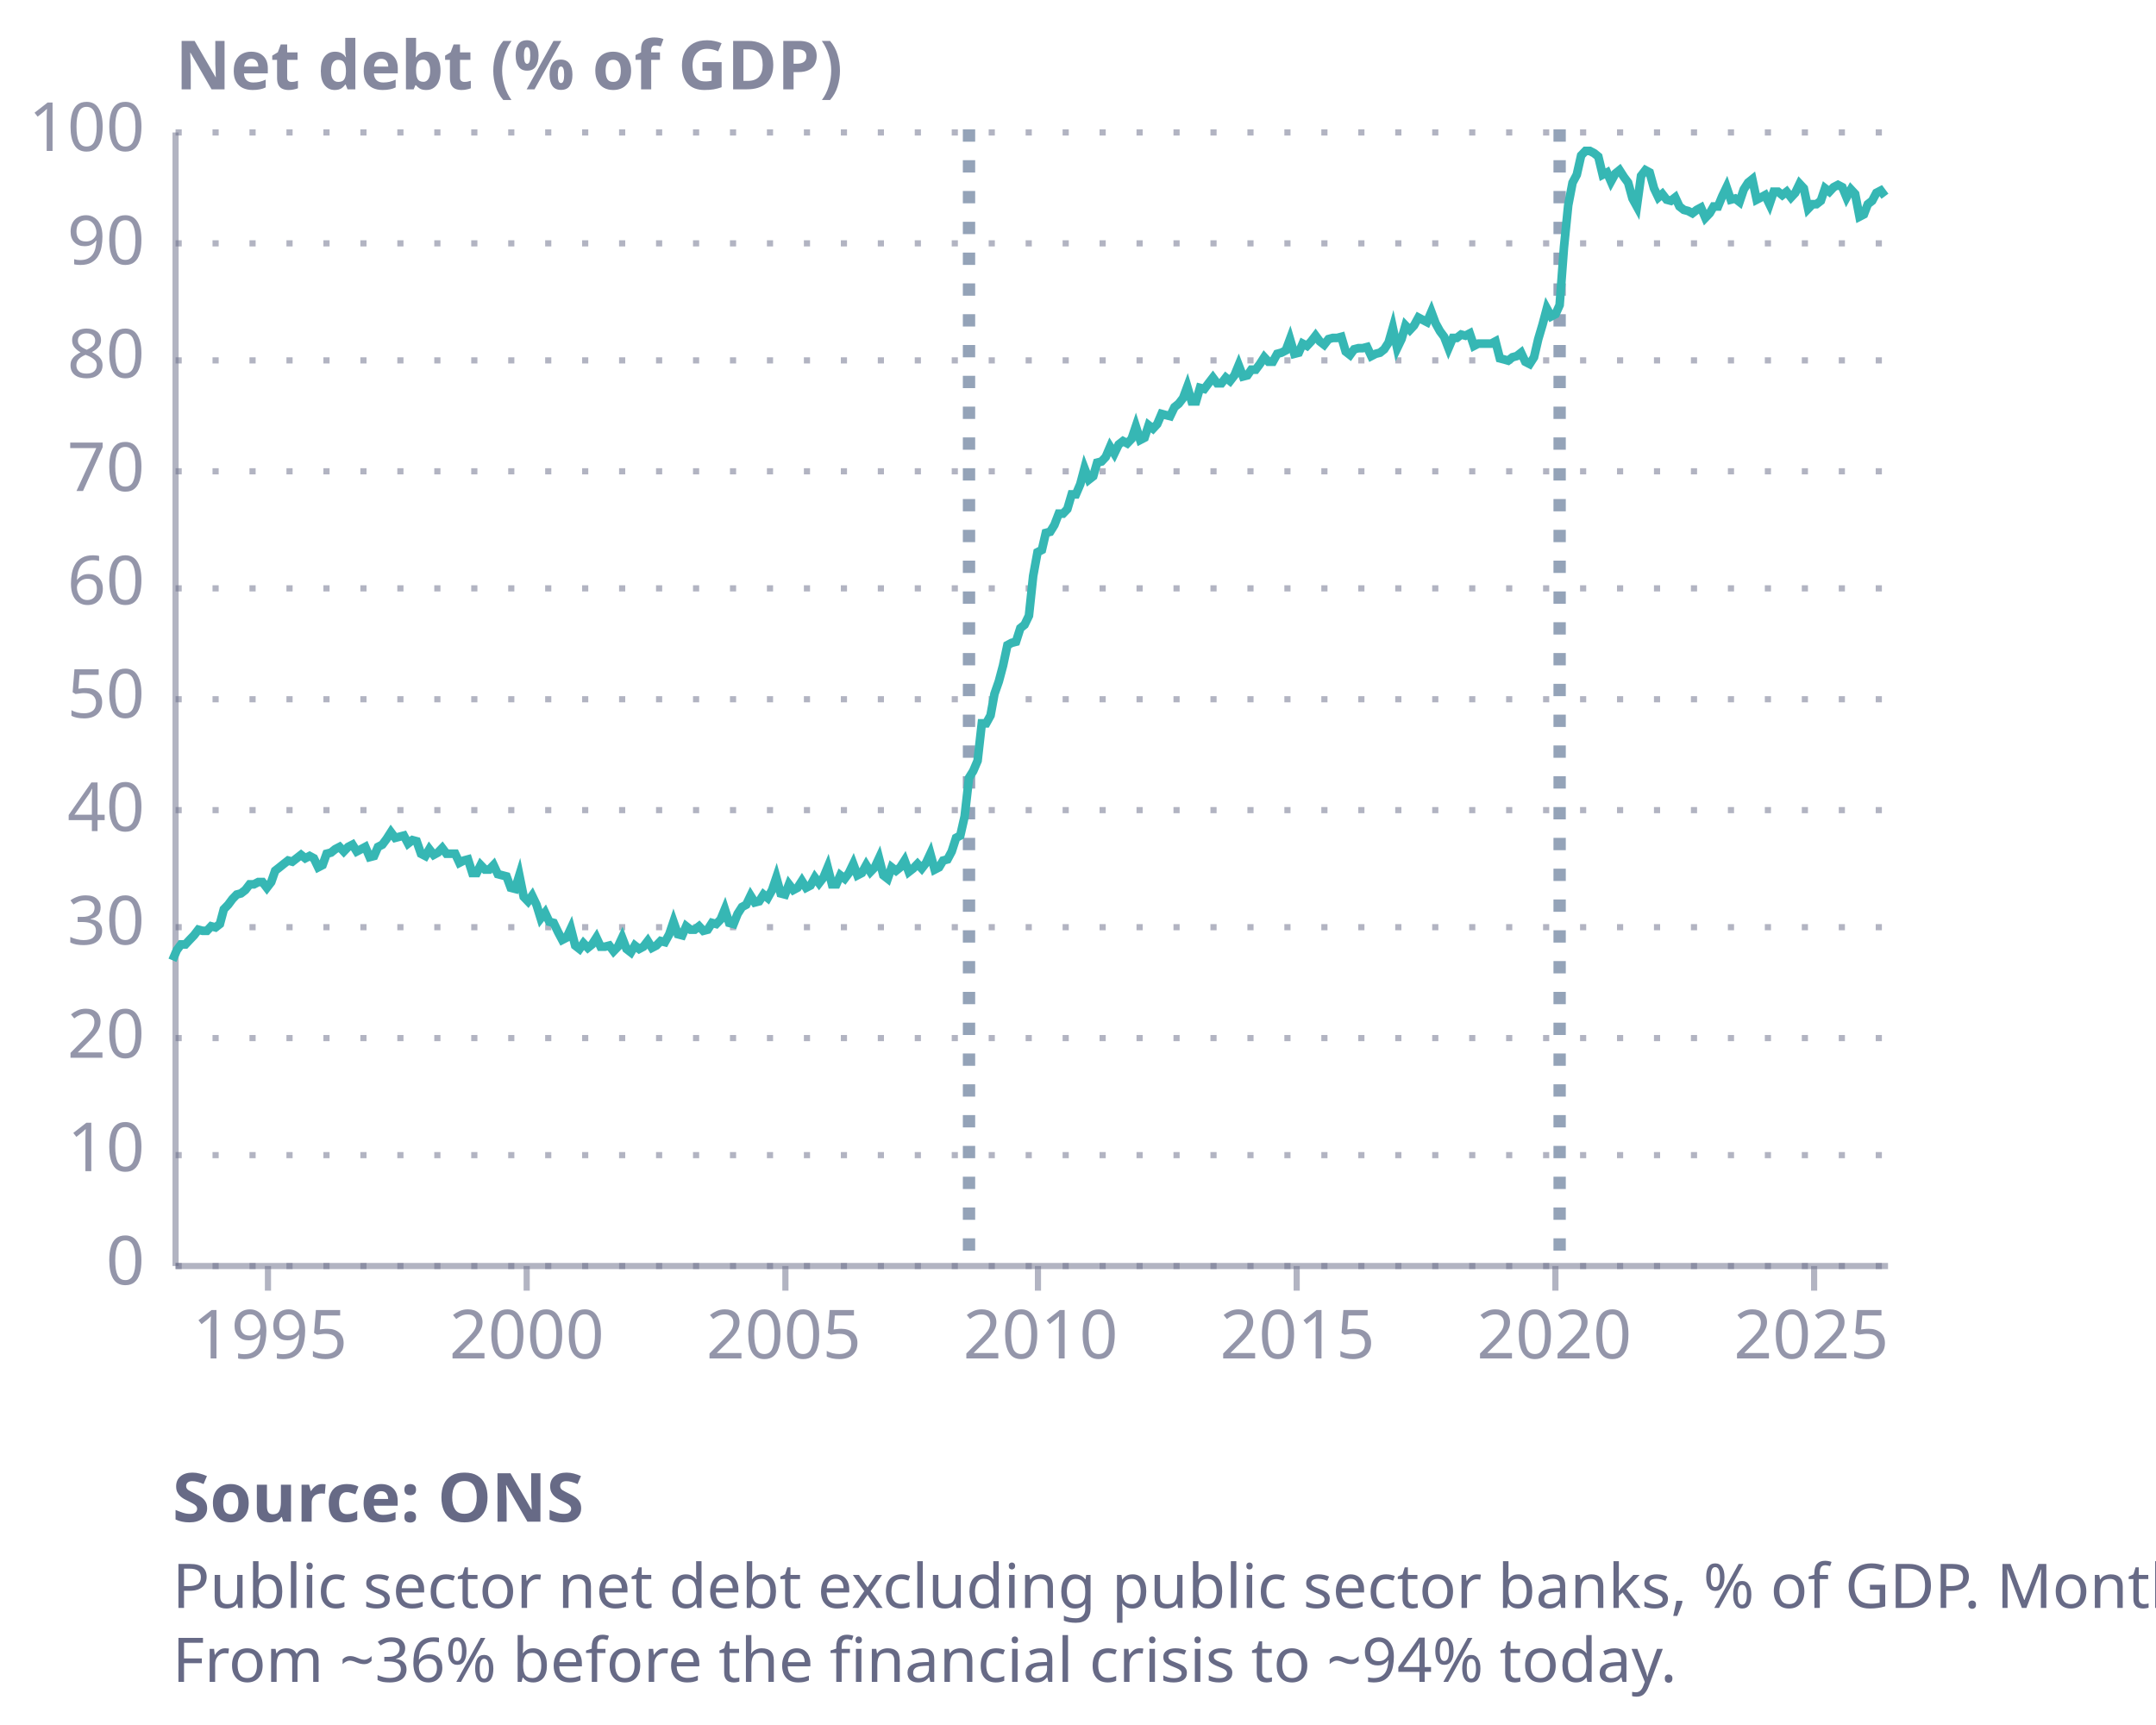
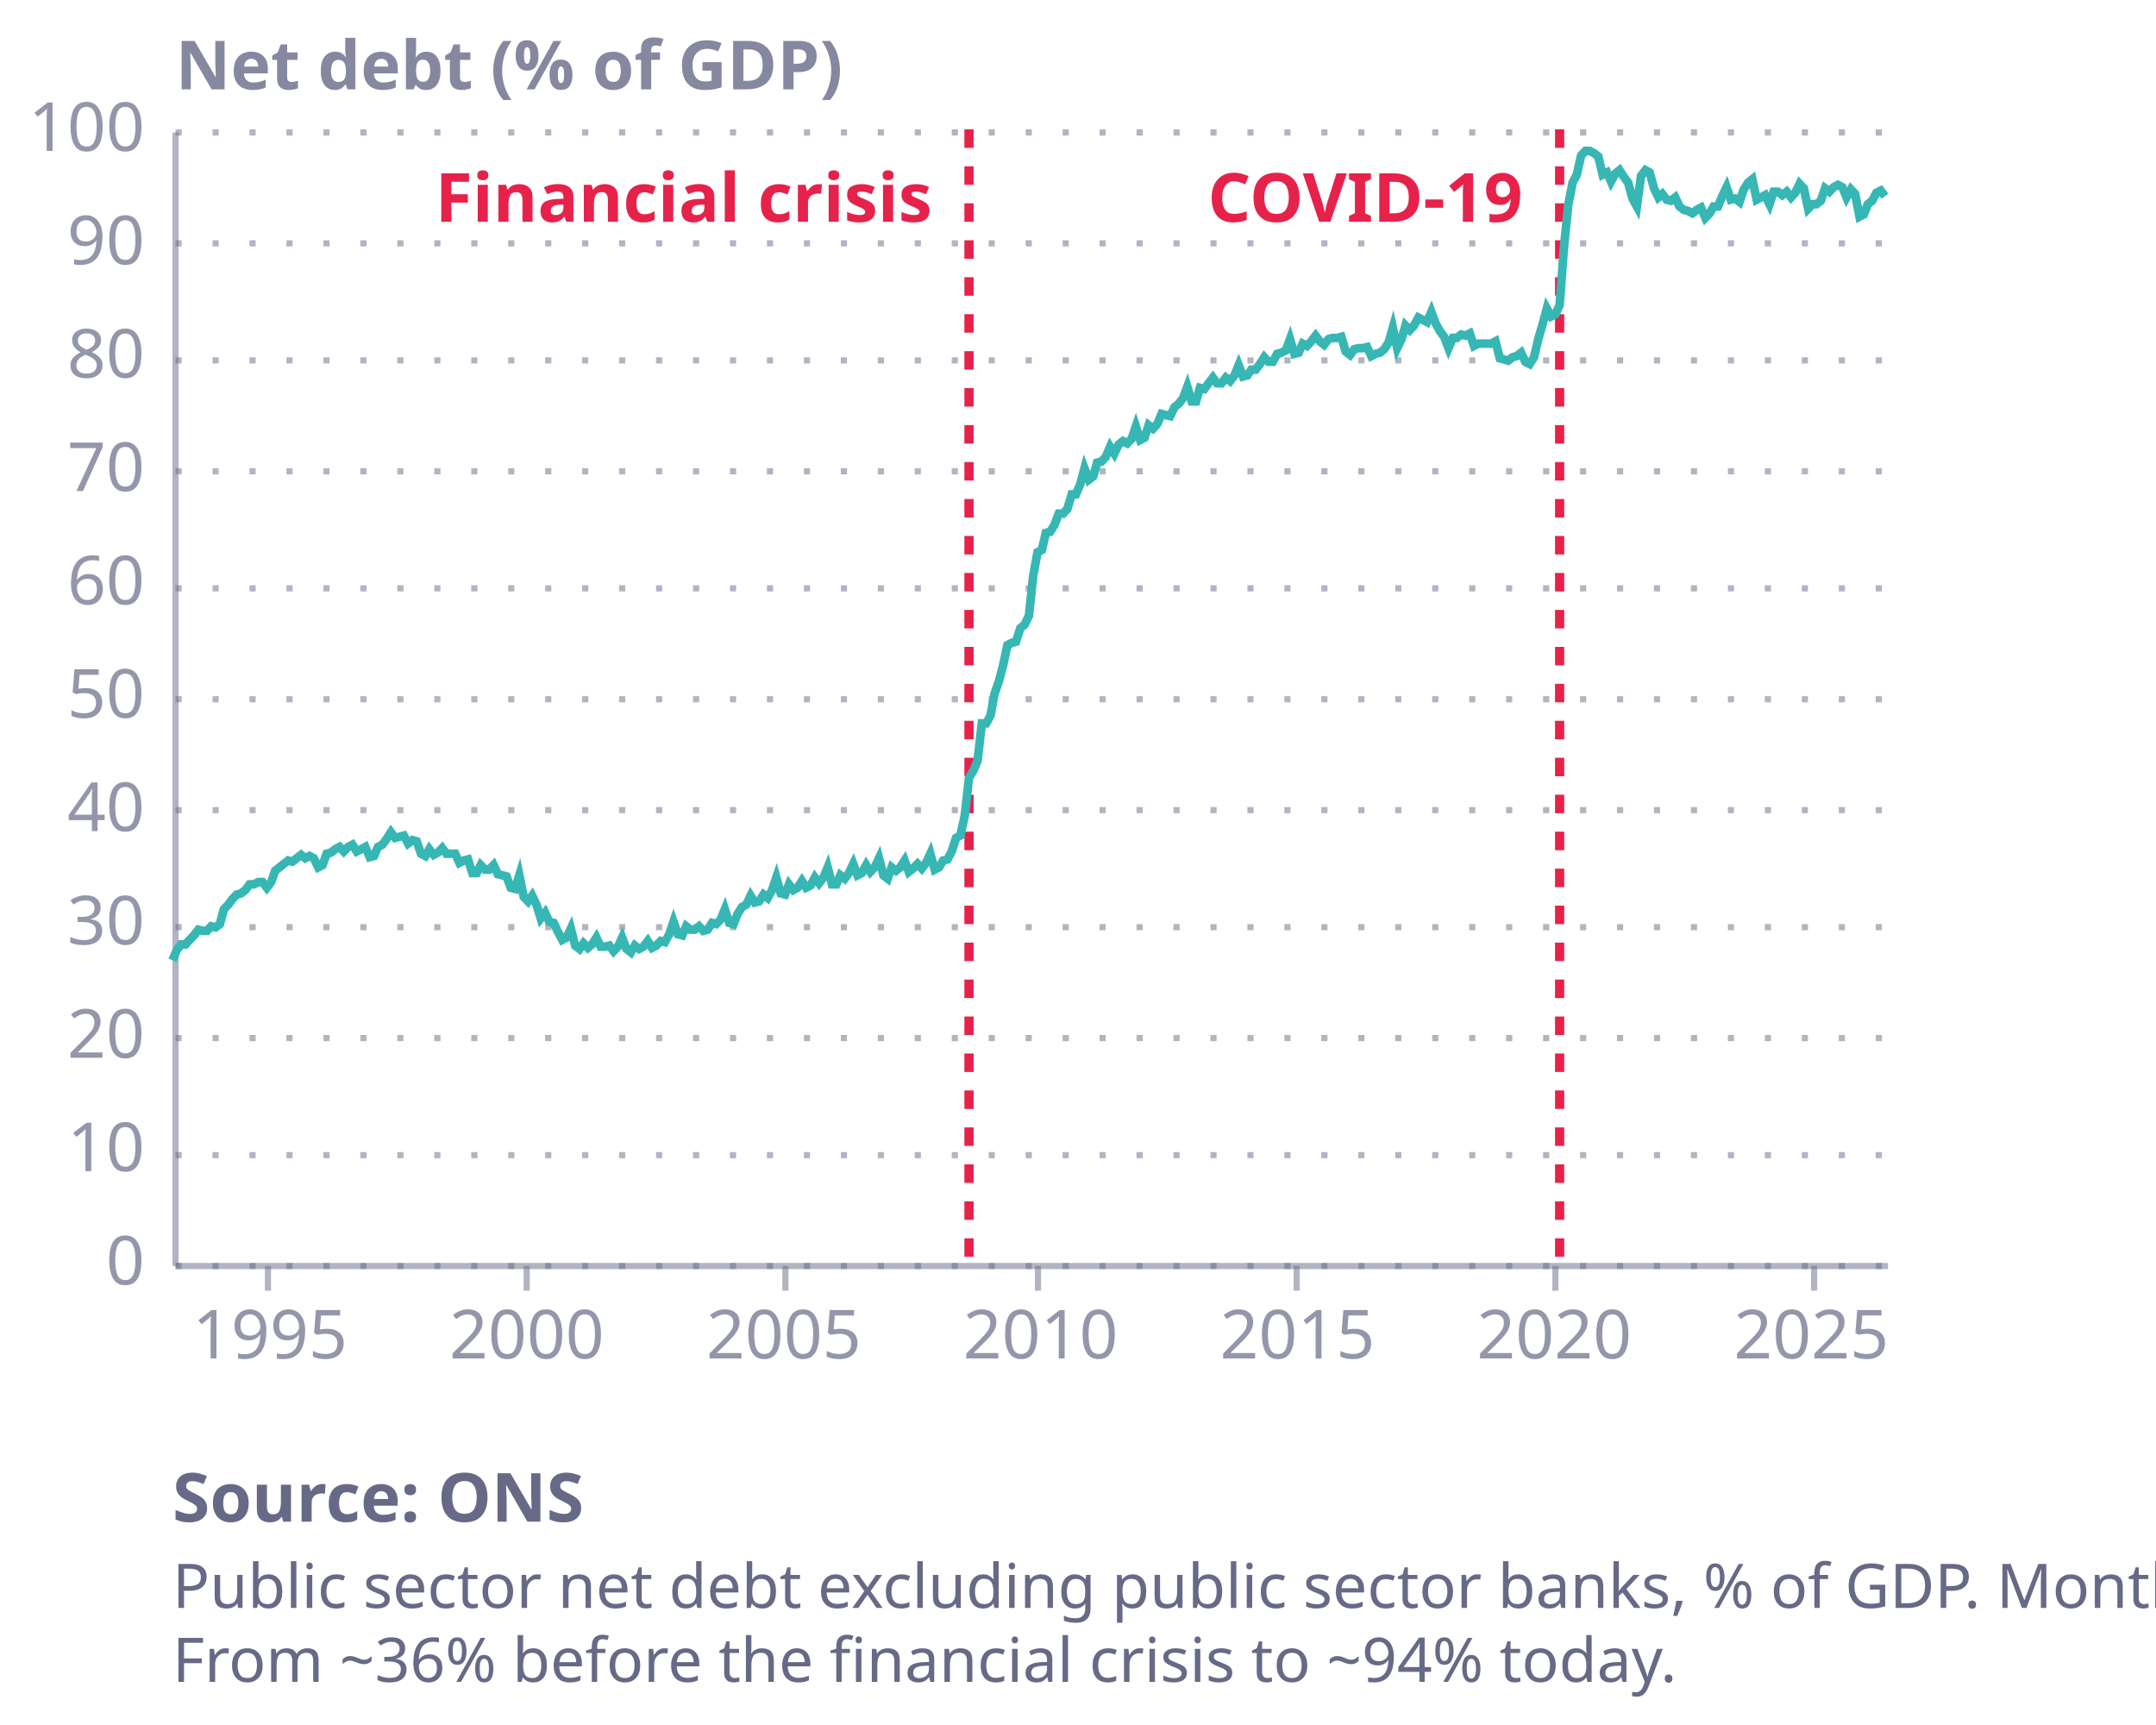
<svg xmlns="http://www.w3.org/2000/svg" version="1.1" class="marks" width="350" height="280" viewBox="0 0 350 280">
  <rect width="350" height="280" fill="white" />
  <g fill="none" stroke-miterlimit="10" transform="translate(28,21)">
    <g class="mark-group role-frame root" role="graphics-object" aria-roledescription="group mark container">
      <g transform="translate(0,0)">
        <path class="background" aria-hidden="true" d="M0.5,0.5h278v184h-278Z" />
        <g>
          <g class="mark-group role-axis" aria-hidden="true">
            <g transform="translate(0.5,0.5)">
              <path class="background" aria-hidden="true" d="M0,0h0v0h0Z" pointer-events="none" />
              <g>
                <g class="mark-rule role-axis-grid" pointer-events="none">
                  <line transform="translate(0,184)" x2="278" y2="0" stroke="#676A86" stroke-opacity="0.5" stroke-width="1" stroke-dasharray="1,5" opacity="1" />
                  <line transform="translate(0,166)" x2="278" y2="0" stroke="#676A86" stroke-opacity="0.5" stroke-width="1" stroke-dasharray="1,5" opacity="1" />
                  <line transform="translate(0,147)" x2="278" y2="0" stroke="#676A86" stroke-opacity="0.5" stroke-width="1" stroke-dasharray="1,5" opacity="1" />
                  <line transform="translate(0,129)" x2="278" y2="0" stroke="#676A86" stroke-opacity="0.5" stroke-width="1" stroke-dasharray="1,5" opacity="1" />
                  <line transform="translate(0,110)" x2="278" y2="0" stroke="#676A86" stroke-opacity="0.5" stroke-width="1" stroke-dasharray="1,5" opacity="1" />
                  <line transform="translate(0,92)" x2="278" y2="0" stroke="#676A86" stroke-opacity="0.5" stroke-width="1" stroke-dasharray="1,5" opacity="1" />
                  <line transform="translate(0,74)" x2="278" y2="0" stroke="#676A86" stroke-opacity="0.5" stroke-width="1" stroke-dasharray="1,5" opacity="1" />
                  <line transform="translate(0,55)" x2="278" y2="0" stroke="#676A86" stroke-opacity="0.5" stroke-width="1" stroke-dasharray="1,5" opacity="1" />
                  <line transform="translate(0,37)" x2="278" y2="0" stroke="#676A86" stroke-opacity="0.5" stroke-width="1" stroke-dasharray="1,5" opacity="1" />
                  <line transform="translate(0,18)" x2="278" y2="0" stroke="#676A86" stroke-opacity="0.5" stroke-width="1" stroke-dasharray="1,5" opacity="1" />
                  <line transform="translate(0,0)" x2="278" y2="0" stroke="#676A86" stroke-opacity="0.5" stroke-width="1" stroke-dasharray="1,5" opacity="1" />
                </g>
              </g>
              <path class="foreground" aria-hidden="true" d="" pointer-events="none" display="none" />
            </g>
          </g>
          <g class="mark-group role-axis" role="graphics-symbol" aria-roledescription="axis" aria-label="X-axis for a time scale with values from 1993 to 2026">
            <g transform="translate(0.5,184.5)">
              <path class="background" aria-hidden="true" d="M0,0h0v0h0Z" pointer-events="none" />
              <g>
                <g class="mark-rule role-axis-tick" pointer-events="none">
                  <line transform="translate(15,0)" x2="0" y2="4" stroke="#676A86" stroke-opacity="0.5" stroke-width="1" opacity="1" />
                  <line transform="translate(57,0)" x2="0" y2="4" stroke="#676A86" stroke-opacity="0.5" stroke-width="1" opacity="1" />
                  <line transform="translate(99,0)" x2="0" y2="4" stroke="#676A86" stroke-opacity="0.5" stroke-width="1" opacity="1" />
                  <line transform="translate(140,0)" x2="0" y2="4" stroke="#676A86" stroke-opacity="0.5" stroke-width="1" opacity="1" />
                  <line transform="translate(182,0)" x2="0" y2="4" stroke="#676A86" stroke-opacity="0.5" stroke-width="1" opacity="1" />
                  <line transform="translate(224,0)" x2="0" y2="4" stroke="#676A86" stroke-opacity="0.5" stroke-width="1" opacity="1" />
                  <line transform="translate(266,0)" x2="0" y2="4" stroke="#676A86" stroke-opacity="0.5" stroke-width="1" opacity="1" />
                </g>
                <g class="mark-text role-axis-label" pointer-events="none">
                  <text text-anchor="middle" transform="translate(15.32145,15)" font-family="Circular Std" font-size="11px" fill="#676A86" fill-opacity="0.7" opacity="1">1995</text>
                  <text text-anchor="middle" transform="translate(57.01588,15)" font-family="Circular Std" font-size="11px" fill="#676A86" fill-opacity="0.7" opacity="1">2000</text>
                  <text text-anchor="middle" transform="translate(98.73315,15)" font-family="Circular Std" font-size="11px" fill="#676A86" fill-opacity="0.7" opacity="1">2005</text>
                  <text text-anchor="middle" transform="translate(140.4276,15)" font-family="Circular Std" font-size="11px" fill="#676A86" fill-opacity="0.7" opacity="1">2010</text>
                  <text text-anchor="middle" transform="translate(182.122,15)" font-family="Circular Std" font-size="11px" fill="#676A86" fill-opacity="0.7" opacity="1">2015</text>
                  <text text-anchor="middle" transform="translate(223.8165,15)" font-family="Circular Std" font-size="11px" fill="#676A86" fill-opacity="0.7" opacity="1">2020</text>
                  <text text-anchor="middle" transform="translate(265.5337,15)" font-family="Circular Std" font-size="11px" fill="#676A86" fill-opacity="0.7" opacity="1">2025</text>
                </g>
                <g class="mark-rule role-axis-domain" pointer-events="none">
                  <line transform="translate(0,0)" x2="278" y2="0" stroke="#676A86" stroke-opacity="0.5" stroke-width="1" opacity="1" />
                </g>
              </g>
              <path class="foreground" aria-hidden="true" d="" pointer-events="none" display="none" />
            </g>
          </g>
          <g class="mark-group role-axis" role="graphics-symbol" aria-roledescription="axis" aria-label="Y-axis titled 'Net debt (% of GDP)' for a linear scale with values from 0 to 100">
            <g transform="translate(0.5,0.5)">
              <path class="background" aria-hidden="true" d="M0,0h0v0h0Z" pointer-events="none" />
              <g>
                <g class="mark-text role-axis-label" pointer-events="none">
                  <text text-anchor="end" transform="translate(-5,187)" font-family="Circular Std" font-size="11px" fill="#676A86" fill-opacity="0.7" opacity="1">0</text>
                  <text text-anchor="end" transform="translate(-5,168.6)" font-family="Circular Std" font-size="11px" fill="#676A86" fill-opacity="0.7" opacity="1">10</text>
                  <text text-anchor="end" transform="translate(-5,150.2)" font-family="Circular Std" font-size="11px" fill="#676A86" fill-opacity="0.7" opacity="1">20</text>
                  <text text-anchor="end" transform="translate(-5,131.8)" font-family="Circular Std" font-size="11px" fill="#676A86" fill-opacity="0.7" opacity="1">30</text>
                  <text text-anchor="end" transform="translate(-5,113.4)" font-family="Circular Std" font-size="11px" fill="#676A86" fill-opacity="0.7" opacity="1">40</text>
                  <text text-anchor="end" transform="translate(-5,95)" font-family="Circular Std" font-size="11px" fill="#676A86" fill-opacity="0.7" opacity="1">50</text>
                  <text text-anchor="end" transform="translate(-5,76.6)" font-family="Circular Std" font-size="11px" fill="#676A86" fill-opacity="0.7" opacity="1">60</text>
                  <text text-anchor="end" transform="translate(-5,58.2)" font-family="Circular Std" font-size="11px" fill="#676A86" fill-opacity="0.7" opacity="1">70</text>
                  <text text-anchor="end" transform="translate(-5,39.8)" font-family="Circular Std" font-size="11px" fill="#676A86" fill-opacity="0.7" opacity="1">80</text>
                  <text text-anchor="end" transform="translate(-5,21.4)" font-family="Circular Std" font-size="11px" fill="#676A86" fill-opacity="0.7" opacity="1">90</text>
                  <text text-anchor="end" transform="translate(-5,3)" font-family="Circular Std" font-size="11px" fill="#676A86" fill-opacity="0.7" opacity="1">100</text>
                </g>
                <g class="mark-rule role-axis-domain" pointer-events="none">
                  <line transform="translate(0,184)" x2="0" y2="-184" stroke="#676A86" stroke-opacity="0.5" stroke-width="1" opacity="1" />
                </g>
                <g class="mark-text role-axis-title" pointer-events="none">
                  <text text-anchor="start" transform="translate(0,-7)" font-family="Circular Std" font-size="11px" font-weight="bold" fill="#676A86" fill-opacity="0.8" opacity="1">Net debt (% of GDP)</text>
                </g>
              </g>
              <path class="foreground" aria-hidden="true" d="" pointer-events="none" display="none" />
            </g>
          </g>
          <g class="mark-rule role-mark layer_0_marks" role="graphics-object" aria-roledescription="rule mark container">
-             <line aria-label="date: Sep 01, 2008" role="graphics-symbol" aria-roledescription="rule mark" transform="translate(129.3066,0)" x2="0" y2="184" stroke="#94a3b8" stroke-width="2" stroke-dasharray="2,3" />
-             <line aria-label="date: Mar 01, 2020" role="graphics-symbol" aria-roledescription="rule mark" transform="translate(225.1865,0)" x2="0" y2="184" stroke="#94a3b8" stroke-width="2" stroke-dasharray="2,3" />
+             <line aria-label="date: Sep 01, 2008" role="graphics-symbol" aria-roledescription="rule mark" transform="translate(129.3066,0)" x2="0" y2="184" stroke="#E6224B" stroke-width="1.5" stroke-dasharray="3,3" />
+             <line aria-label="date: Mar 01, 2020" role="graphics-symbol" aria-roledescription="rule mark" transform="translate(225.1865,0)" x2="0" y2="184" stroke="#E6224B" stroke-width="1.5" stroke-dasharray="3,3" />
          </g>
          <g class="mark-text role-mark layer_1_marks" role="graphics-object" aria-roledescription="text mark container">
-             <text aria-label="date: Sep 01, 2008; label: " role="graphics-symbol" aria-roledescription="text mark" text-anchor="start" transform="translate(133.3066,9)" font-family="Circular Std" font-size="10px" fill="#64748b" />
-             <text aria-label="date: Mar 01, 2020; label: " role="graphics-symbol" aria-roledescription="text mark" text-anchor="start" transform="translate(229.1865,9)" font-family="Circular Std" font-size="10px" fill="#64748b" />
+             <text aria-label="date: Sep 01, 2008; label: Financial crisis" role="graphics-symbol" aria-roledescription="text mark" text-anchor="end" transform="translate(123.3066,15)" font-family="Circular Std" font-size="11px" font-weight="bold" fill="#E6224B">Financial crisis</text>
          </g>
-           <g class="mark-group role-scope layer_2_pathgroup" role="graphics-object" aria-roledescription="group mark container">
+           <g class="mark-text role-mark layer_2_marks" role="graphics-object" aria-roledescription="text mark container">
+             <text aria-label="date: Mar 01, 2020; label: COVID-19" role="graphics-symbol" aria-roledescription="text mark" text-anchor="end" transform="translate(219.1865,15)" font-family="Circular Std" font-size="11px" font-weight="bold" fill="#E6224B">COVID-19</text>
+           </g>
+           <g class="mark-group role-scope layer_3_pathgroup" role="graphics-object" aria-roledescription="group mark container">
            <g transform="translate(0,0)">
              <path class="background" aria-hidden="true" d="M0,0h278v184h-278Z" />
              <g>
-                 <g class="mark-line role-mark layer_2_marks" role="graphics-object" aria-roledescription="line mark container">
+                 <g class="mark-line role-mark layer_3_marks" role="graphics-object" aria-roledescription="line mark container">
                  <path aria-label="date: 1993; Net debt (% of GDP): 26.7; series: debt" role="graphics-symbol" aria-roledescription="line mark" d="M0,134.872L0.707,133.216L1.392,132.296L2.1,132.296L2.785,131.56L3.493,130.824L4.2,129.904L4.885,130.088L5.594,130.088L6.279,129.352L6.987,129.536L7.695,128.984L8.334,126.592L9.041,125.856L9.726,124.936L10.434,124.2L11.119,124.016L11.827,123.464L12.535,122.544L13.22,122.544L13.929,122.176L14.614,122.176L15.321,123.096L16.029,122.176L16.669,120.336L17.376,119.784L18.061,119.232L18.768,118.68L19.453,118.864L20.161,118.312L20.869,117.76L21.554,118.312L22.263,117.944L22.948,118.312L23.656,119.784L24.364,119.416L25.026,117.576L25.733,117.392L26.418,116.84L27.126,116.472L27.811,117.208L28.518,116.472L29.226,116.104L29.911,117.208L30.62,116.84L31.305,116.472L32.013,118.128L32.721,117.944L33.36,116.472L34.067,116.104L34.752,115.184L35.46,114.08L36.145,115L36.853,114.816L37.561,114.632L38.246,115.92L38.954,115.368L39.639,115.552L40.347,117.576L41.055,117.944L41.694,116.84L42.401,117.76L43.086,117.392L43.794,116.656L44.479,117.576L45.187,117.576L45.895,117.576L46.58,119.048L47.289,118.68L47.974,118.496L48.682,120.704L49.389,120.704L50.029,119.416L50.736,120.152L51.421,120.152L52.129,119.416L52.814,120.888L53.521,121.072L54.229,121.256L54.914,123.096L55.623,123.28L56.308,121.072L57.016,124.568L57.724,125.304L58.386,124.384L59.093,125.856L59.778,128.064L60.486,127.144L61.171,128.616L61.879,128.8L62.586,130.272L63.271,131.56L63.98,131.192L64.665,129.72L65.373,132.48L66.081,133.032L66.72,132.112L67.427,132.848L68.112,132.296L68.82,131.192L69.505,132.664L70.213,132.664L70.921,132.48L71.606,133.4L72.314,132.664L73,131.192L73.707,133.032L74.415,133.584L75.055,132.48L75.761,133.032L76.446,132.664L77.154,131.744L77.839,132.848L78.547,132.48L79.255,131.744L79.94,131.928L80.649,130.64L81.334,128.616L82.042,130.64L82.75,130.824L83.389,129.352L84.096,129.904L84.781,129.904L85.489,129.352L86.174,130.088L86.881,129.904L87.589,128.8L88.274,128.984L88.983,128.248L89.668,126.592L90.376,128.8L91.084,128.984L91.746,127.328L92.453,126.224L93.138,125.856L93.846,124.384L94.531,125.488L95.239,125.304L95.946,124.2L96.631,124.752L97.34,123.464L98.025,121.44L98.733,124.016L99.441,124.2L100.08,122.544L100.787,123.464L101.472,123.096L102.18,121.992L102.865,123.096L103.573,122.728L104.281,121.44L104.966,122.36L105.675,121.44L106.36,119.784L107.067,122.544L107.775,122.544L108.415,121.072L109.122,121.624L109.807,120.704L110.514,119.232L111.199,121.072L111.907,120.704L112.615,119.416L113.3,120.52L114.009,119.784L114.694,118.312L115.402,121.072L116.11,121.624L116.749,119.784L117.456,120.336L118.141,119.784L118.849,118.68L119.534,120.52L120.242,119.968L120.949,119.232L121.634,119.968L122.343,119.048L123.028,117.576L123.736,120.152L124.444,119.784L125.106,118.68L125.813,118.496L126.498,117.208L127.206,115L127.891,114.632L128.599,111.504L129.307,105.248L129.992,104.144L130.7,102.488L131.385,96.416L132.093,96.416L132.801,95.128L133.44,91.632L134.147,89.608L134.832,87.032L135.54,83.72L136.225,83.352L136.933,83.168L137.641,80.96L138.326,80.408L139.035,78.936L139.72,72.496L140.428,68.632L141.135,68.264L141.775,65.504L142.482,65.32L143.167,64.216L143.875,62.376L144.56,62.376L145.267,61.64L145.975,59.248L146.66,59.248L147.369,57.592L148.054,55.016L148.762,56.856L149.47,56.304L150.109,54.096L150.816,53.912L151.501,53.176L152.209,51.52L152.894,52.624L153.602,51.152L154.31,50.6L154.995,50.968L155.703,50.232L156.388,48.208L157.096,50.416L157.804,50.048L158.466,48.024L159.173,48.576L159.858,47.84L160.566,46.184L161.251,46.368L161.959,46.552L162.667,45.08L163.352,44.528L164.061,43.608L164.746,41.768L165.453,44.16L166.161,44.16L166.801,41.952L167.507,42.136L168.192,41.216L168.9,40.296L169.585,41.216L170.293,41.216L171.001,40.296L171.686,40.848L172.395,39.928L173.08,38.272L173.788,40.112L174.496,39.928L175.135,39.008L175.842,39.008L176.527,38.088L177.235,36.984L177.92,37.72L178.628,37.72L179.335,36.432L180.02,36.248L180.729,35.88L181.414,34.04L182.122,36.432L182.83,36.248L183.469,34.776L184.176,35.144L184.861,34.408L185.569,33.488L186.254,34.408L186.962,34.96L187.67,34.04L188.355,33.856L189.063,33.856L189.748,33.672L190.456,36.064L191.164,36.616L191.826,35.696L192.533,35.512L193.218,35.512L193.926,35.328L194.611,36.8L195.319,36.432L196.027,36.248L196.712,35.696L197.421,34.592L198.106,32.2L198.813,35.512L199.521,34.04L200.161,31.832L200.868,32.568L201.553,31.832L202.26,30.544L202.945,30.912L203.653,31.28L204.361,29.624L205.046,31.464L205.755,32.752L206.44,33.672L207.148,35.512L207.856,33.856L208.495,33.856L209.202,33.304L209.887,33.488L210.595,33.12L211.28,35.144L211.988,34.776L212.695,34.776L213.38,34.776L214.089,34.776L214.774,34.408L215.482,37.168L216.19,37.352L216.829,37.536L217.536,36.984L218.221,36.8L218.929,36.248L219.614,37.72L220.322,38.088L221.03,36.984L221.715,34.04L222.424,31.648L223.109,29.072L223.816,30.36L224.524,29.992L225.186,28.52L225.893,19.136L226.578,12.328L227.286,8.648L227.971,7.36L228.679,4.232L229.387,3.496L230.072,3.496L230.781,3.864L231.466,4.416L232.174,7.36L232.881,6.992L233.521,8.464L234.228,7.176L234.913,6.624L235.621,7.728L236.306,8.648L237.013,11.224L237.721,12.512L238.406,7.544L239.115,6.624L239.8,6.992L240.508,9.568L241.216,11.04L241.855,10.488L242.562,11.408L243.247,11.592L243.955,11.04L244.64,12.512L245.348,13.064L246.056,13.248L246.741,13.616L247.449,13.064L248.134,12.696L248.842,14.352L249.55,13.616L250.189,12.512L250.896,12.512L251.581,10.856L252.289,9.384L252.974,11.408L253.682,11.224L254.39,11.776L255.075,9.752L255.784,8.648L256.469,8.096L257.177,11.408L257.884,11.04L258.547,10.672L259.253,12.144L259.939,10.12L260.646,10.12L261.331,10.672L262.039,10.12L262.747,11.04L263.432,10.304L264.141,8.832L264.826,9.568L265.534,12.88L266.242,12.144L266.881,12.144L267.588,11.592L268.273,9.568L268.981,10.12L269.666,9.384L270.374,9.016L271.081,9.384L271.766,11.04L272.475,9.752L273.16,10.488L273.868,14.168L274.576,13.8L275.215,12.144L275.922,11.592L276.607,10.304L277.315,9.936L278,10.856" stroke="#36B7B4" stroke-width="1.4" />
                </g>
              </g>
              <path class="foreground" aria-hidden="true" d="" display="none" />
            </g>
          </g>
          <g class="mark-group role-title">
            <g transform="translate(0,205)">
              <path class="background" aria-hidden="true" d="M0,0h0v0h0Z" pointer-events="none" />
              <g>
                <g class="mark-text role-title-text" role="graphics-symbol" aria-roledescription="title" aria-label="Title text 'Source: ONS'" pointer-events="none">
                  <text text-anchor="start" transform="translate(0,21)" font-family="Circular Std" font-size="11px" font-weight="bold" fill="#676A86" opacity="1">Source: ONS</text>
                </g>
                <g class="mark-text role-title-subtitle" role="graphics-symbol" aria-roledescription="subtitle" aria-label="Subtitle text 'Public sector net debt excluding public sector banks, % of GDP. Monthly, 1993–2026. From ~36% before the financial crisis to ~94% today.'" pointer-events="none">
                  <text text-anchor="start" transform="translate(0,35)" font-family="Circular Std" font-size="10px" fill="#676A86" opacity="1">
                    <tspan>Public sector net debt excluding public sector banks, % of GDP. Monthly, 1993–2026.</tspan>
                    <tspan x="0" dy="12">From ~36% before the financial crisis to ~94% today.</tspan>
                  </text>
                </g>
              </g>
              <path class="foreground" aria-hidden="true" d="" pointer-events="none" display="none" />
            </g>
          </g>
        </g>
        <path class="foreground" aria-hidden="true" d="" display="none" />
      </g>
    </g>
  </g>
</svg>
